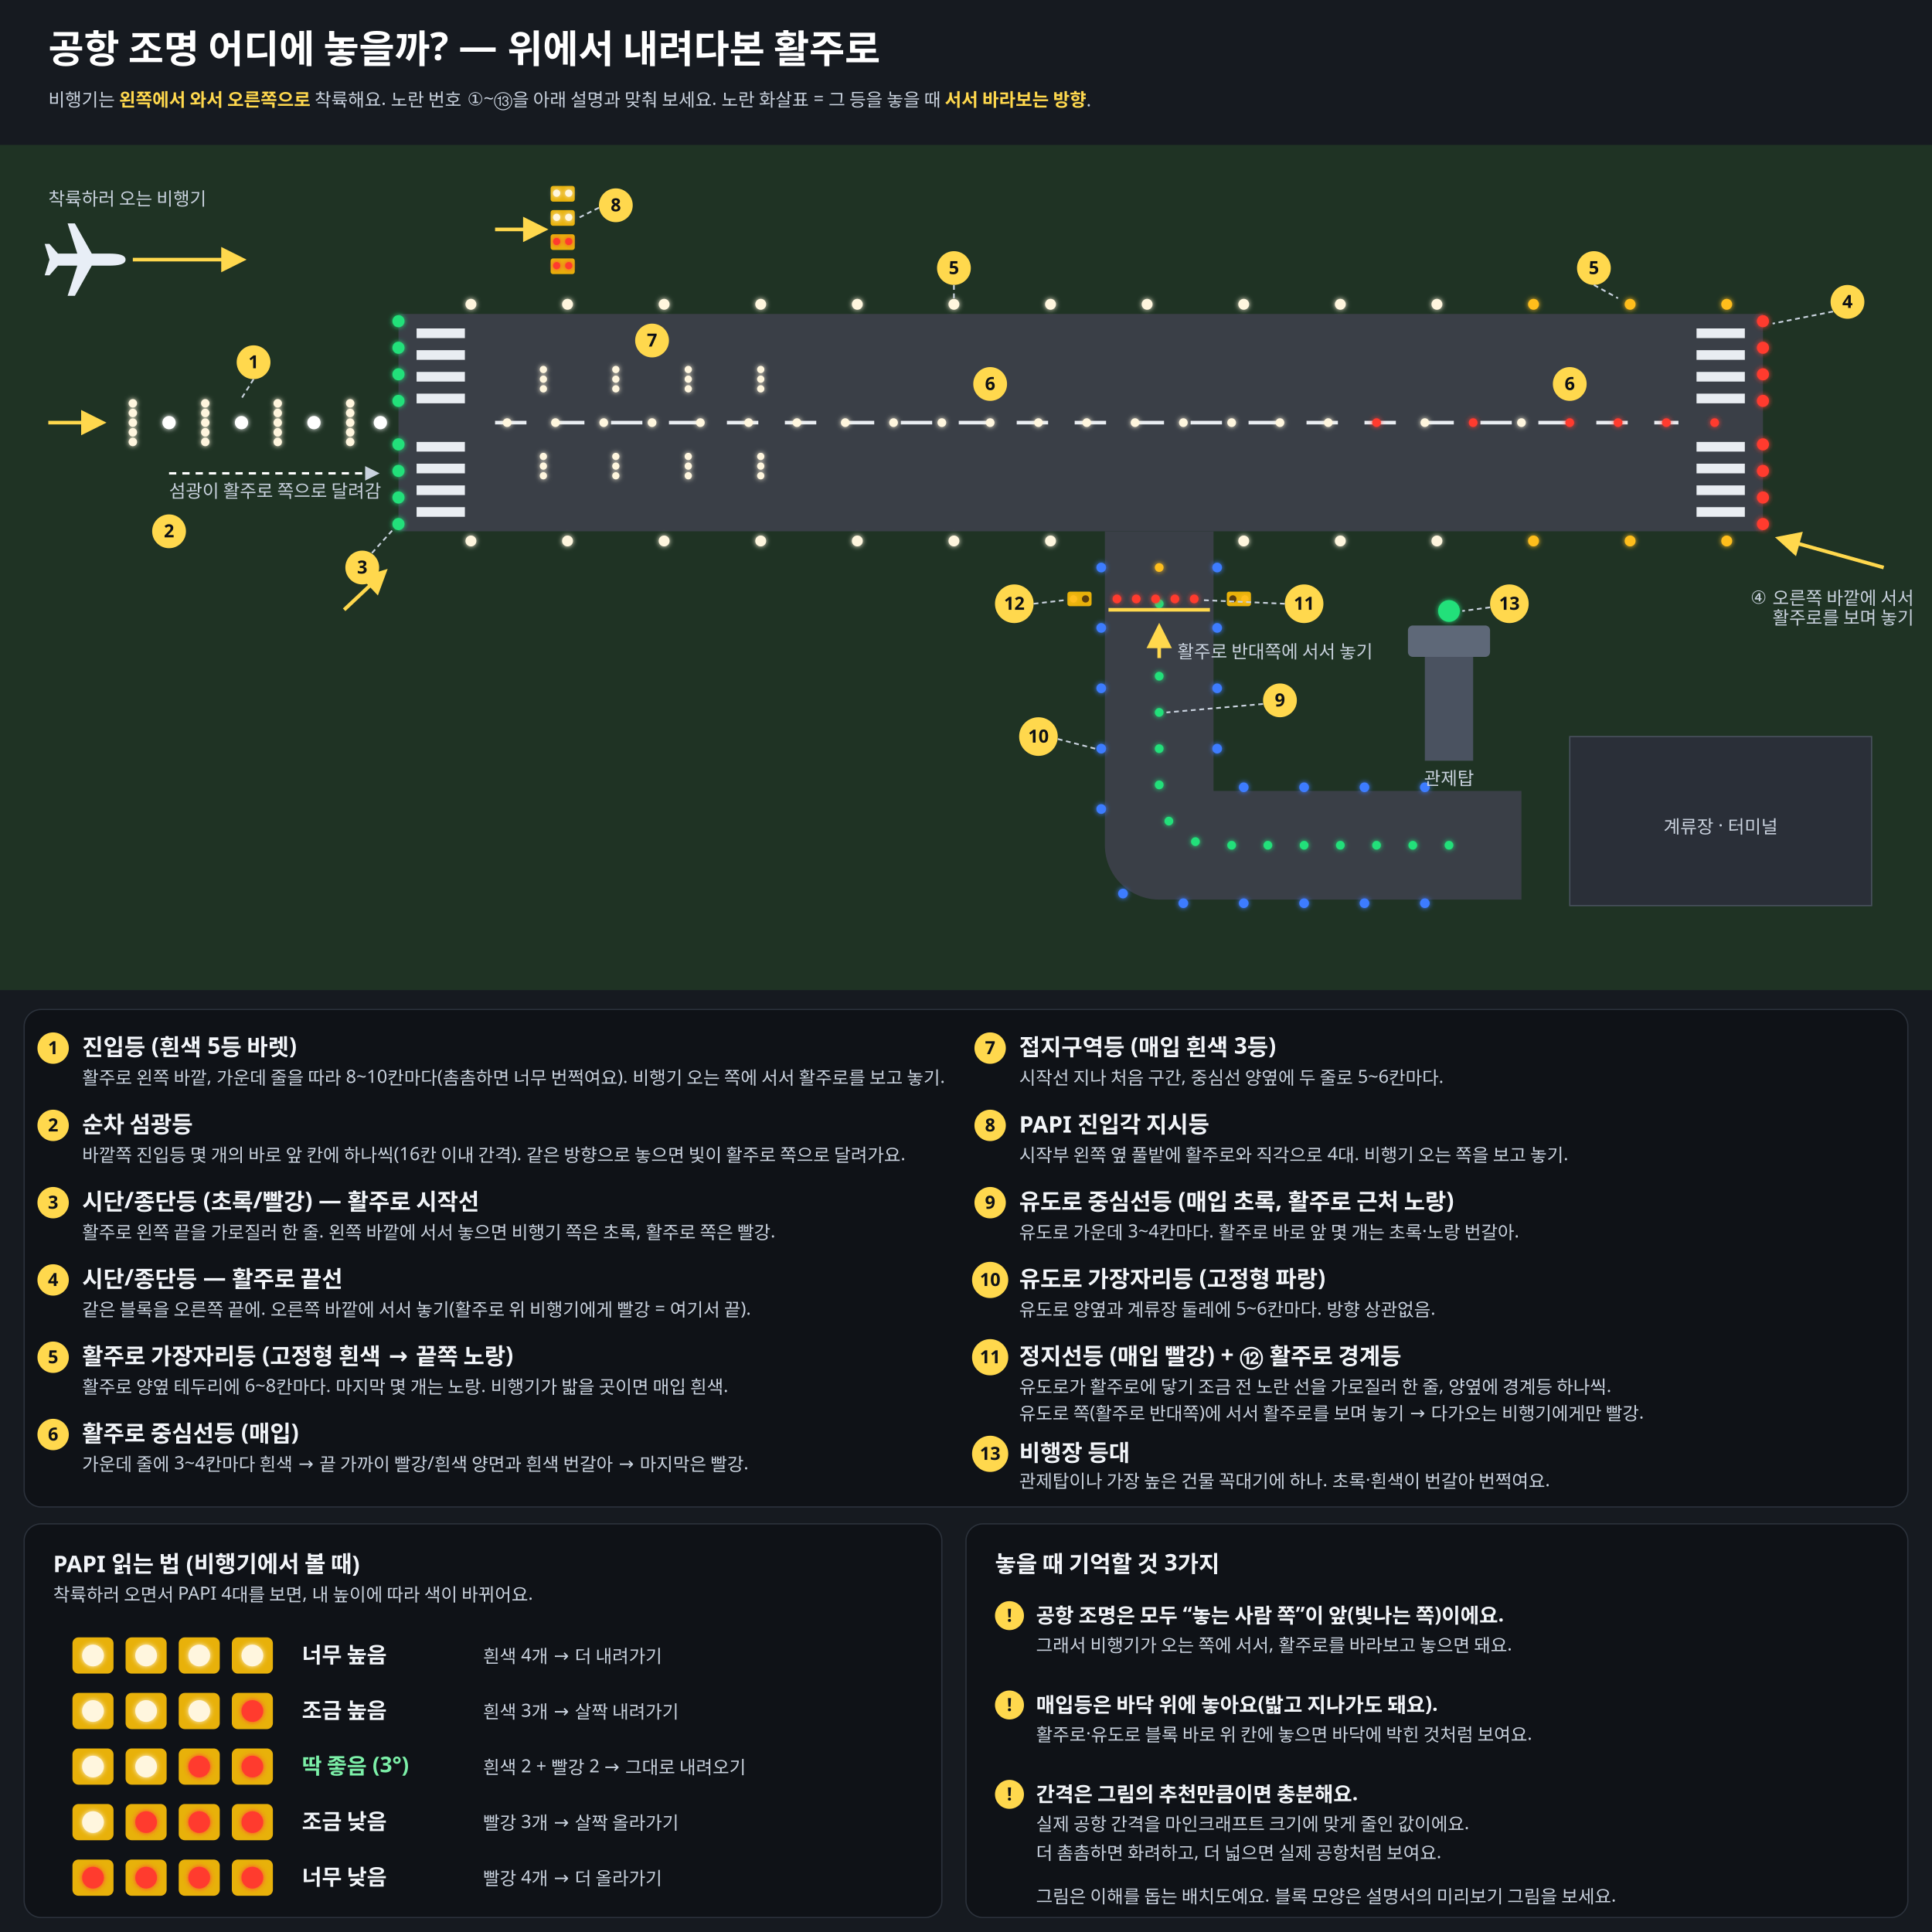
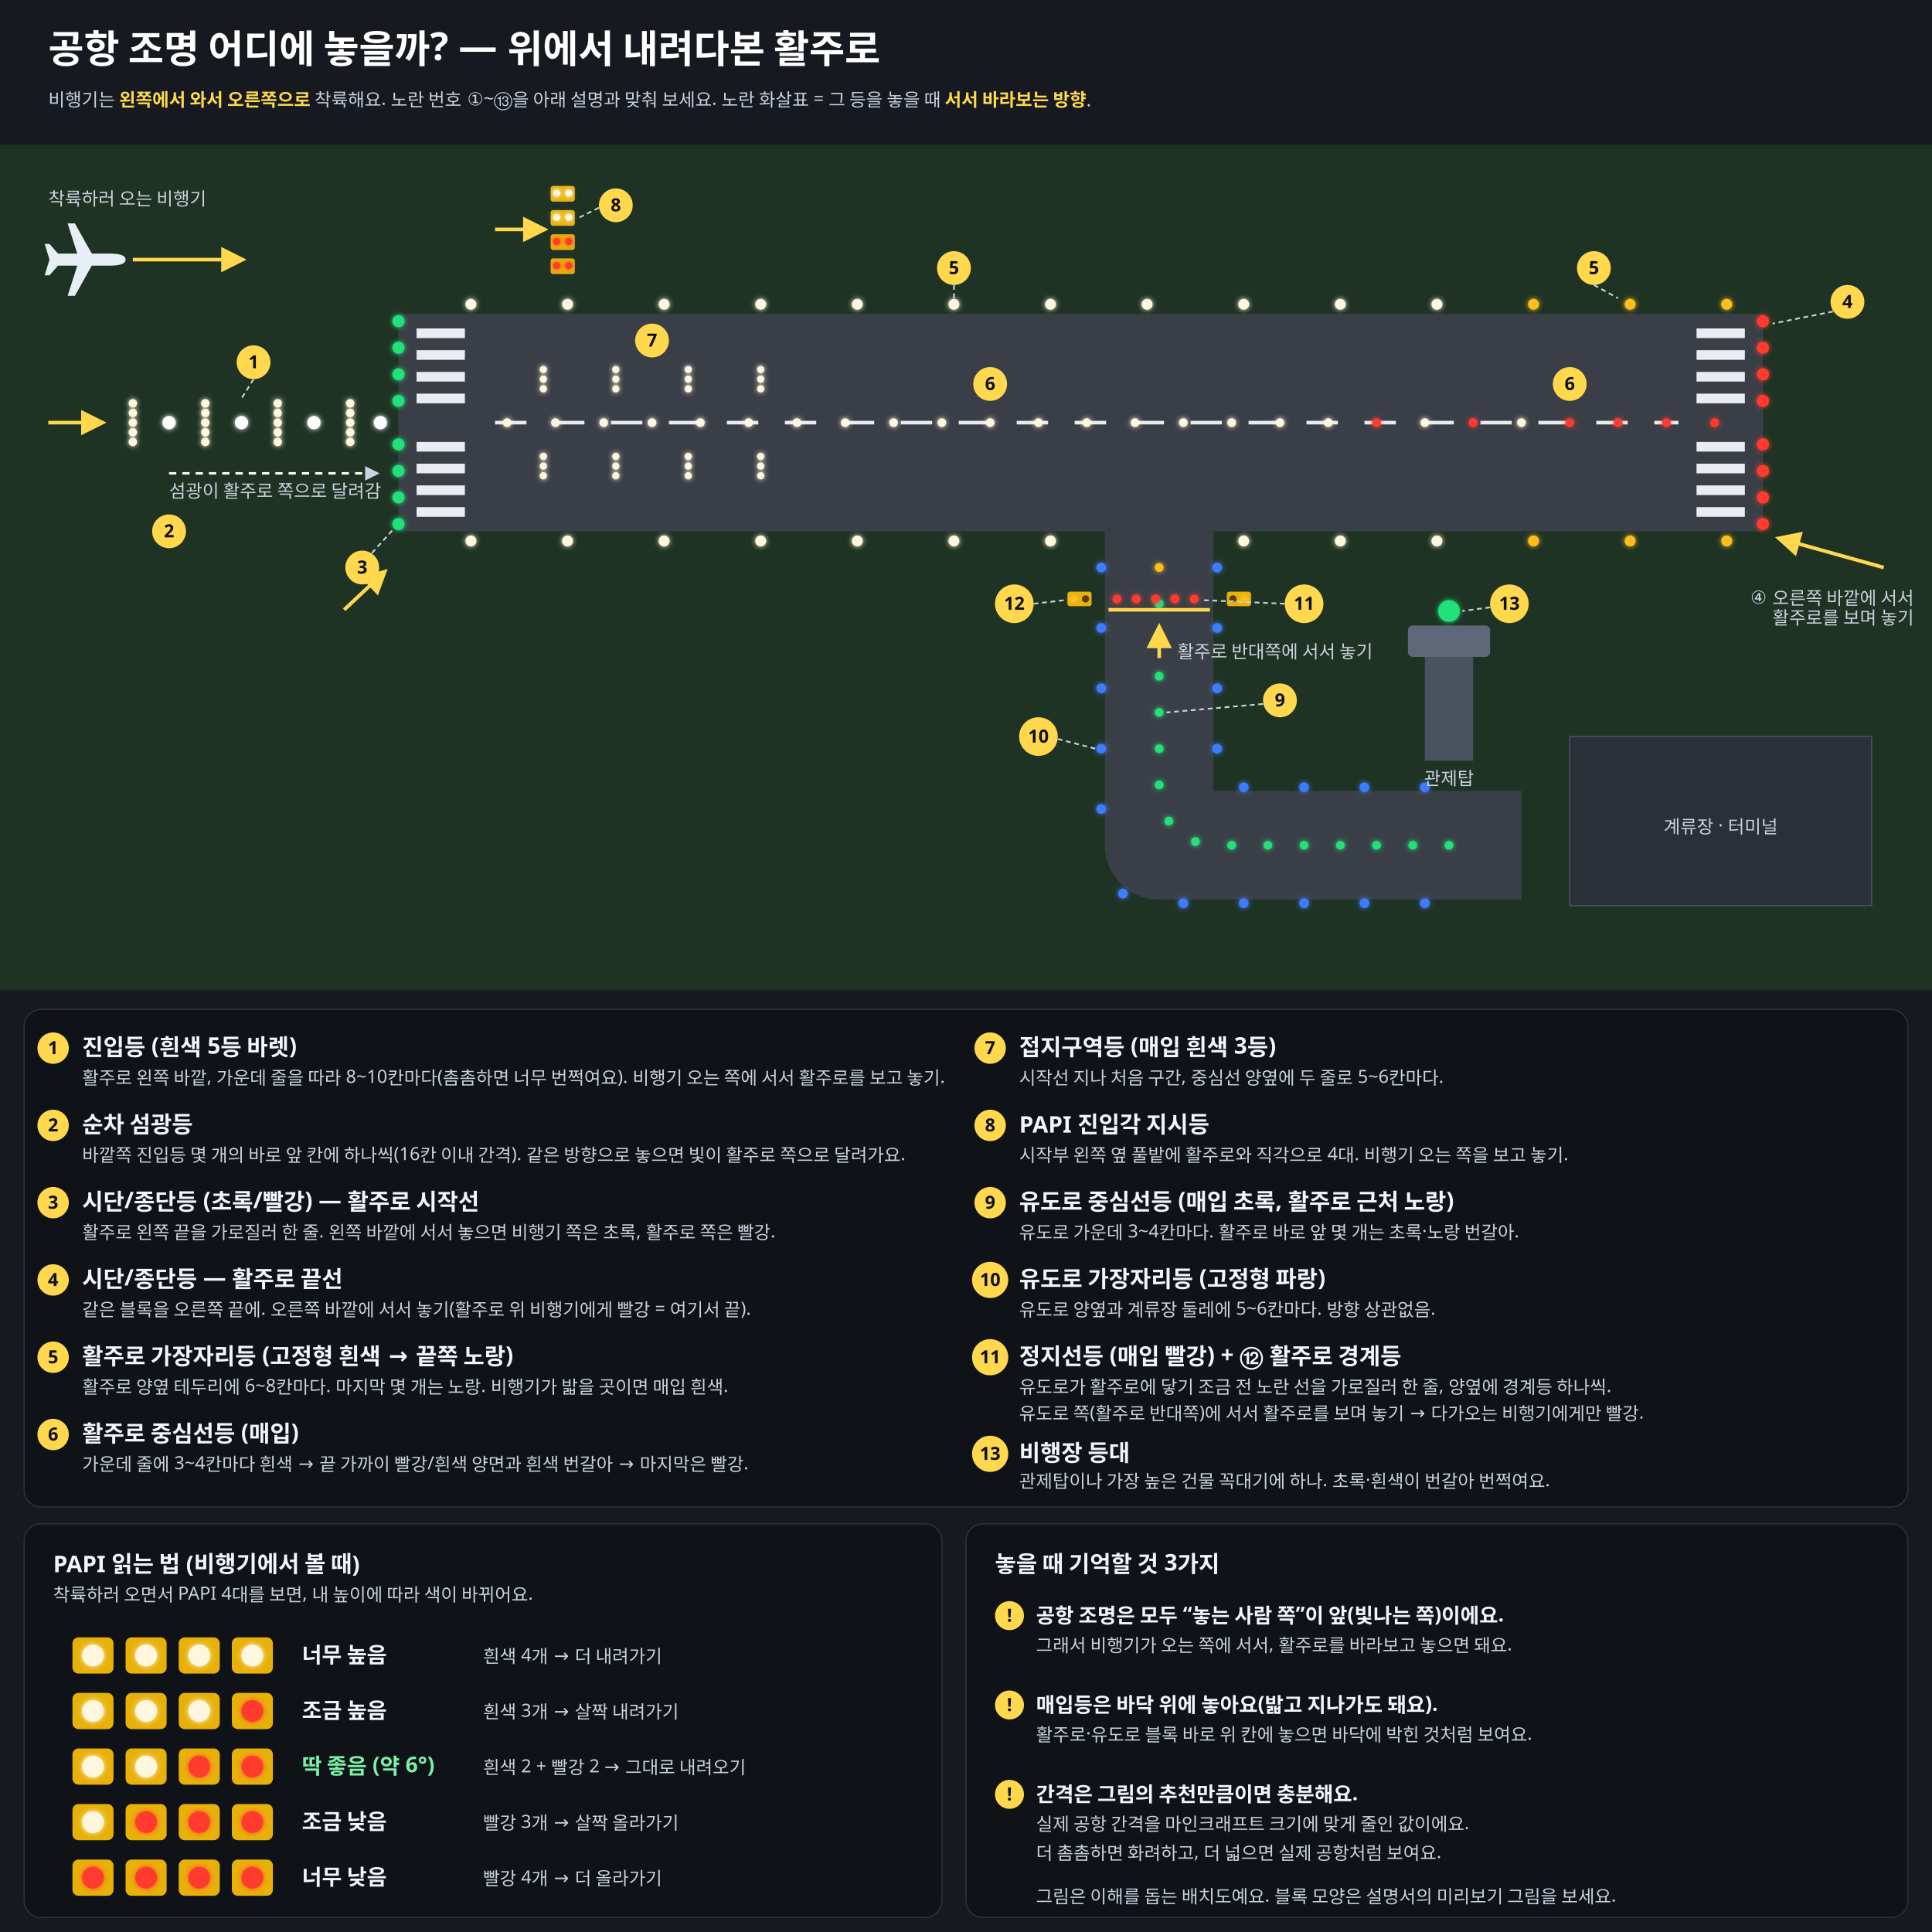
<svg xmlns="http://www.w3.org/2000/svg" viewBox="0 0 1600 1600" width="1600" height="1600" font-family="Apple SD Gothic Neo, Noto Sans KR, Malgun Gothic, sans-serif">
  <defs>
    <filter id="glow" x="-200%" y="-200%" width="500%" height="500%">
      <feGaussianBlur stdDeviation="2.2" result="b" />
      <feMerge>
        <feMergeNode in="b" />
        <feMergeNode in="SourceGraphic" />
      </feMerge>
    </filter>
    <marker id="ar" viewBox="0 0 10 10" refX="8" refY="5" markerWidth="7" markerHeight="7" orient="auto">
      <path d="M0,0 L10,5 L0,10 z" fill="#FFD84D" />
    </marker>
    <marker id="arw" viewBox="0 0 10 10" refX="8" refY="5" markerWidth="6" markerHeight="6" orient="auto">
      <path d="M0,0 L10,5 L0,10 z" fill="#C9D2DE" />
    </marker>
    <style>
      .t { fill:#F2F5F9; font-size:19px; font-weight:700 }
      .s { fill:#C9D2DE; font-size:15px }
      .n { fill:#0E1116; font-size:15px; font-weight:800 }
      .lead { stroke:#C9D2DE; stroke-width:1.4; fill:none; stroke-dasharray:4 3 }
      .badge { fill:#FFD84D }
      .w { fill:#FFF6DE } .r { fill:#FF3B2E } .g { fill:#22E07A } .y { fill:#FFBE1A } .b { fill:#3D7BFF }
    </style>
  </defs>
  <rect width="1600" height="1600" fill="#161A20" />
  <rect x="0" y="120" width="1600" height="700" fill="#1F3324" />
  <text x="40" y="52" fill="#FFFFFF" font-size="32" font-weight="800">공항 조명 어디에 놓을까? — 위에서 내려다본 활주로</text>
  <text x="40" y="88" class="s" font-size="17">비행기는 <tspan fill="#FFD84D" font-weight="700">왼쪽에서 와서 오른쪽으로</tspan> 착륙해요. 노란 번호 ①~⑬을 아래 설명과 맞춰 보세요. 노란 화살표 = 그 등을 놓을 때 <tspan fill="#FFD84D" font-weight="700">서서 바라보는 방향</tspan>.</text>
  <g transform="translate(70,215) rotate(90)" fill="#E8EEF6">
    <path d="M0,-34 C4,-34 5,-28 5,-20 L5,-6 L30,8 L30,14 L5,6 L5,22 L13,29 L13,33 L0,29 L-13,33 L-13,29 L-5,22 L-5,6 L-30,14 L-30,8 L-5,-6 L-5,-20 C-5,-28 -4,-34 0,-34 z" />
  </g>
  <path d="M110,215 L200,215" stroke="#FFD84D" stroke-width="3" marker-end="url(#ar)" />
  <text x="40" y="170" class="s">착륙하러 오는 비행기</text>
  <rect x="330" y="260" width="1130" height="180" fill="#3A3F47" />
  <g fill="#E9EDF2">
    <rect x="345" y="272" width="40" height="8" />
    <rect x="345" y="290" width="40" height="8" />
    <rect x="345" y="308" width="40" height="8" />
    <rect x="345" y="326" width="40" height="8" />
    <rect x="345" y="366" width="40" height="8" />
    <rect x="345" y="384" width="40" height="8" />
    <rect x="345" y="402" width="40" height="8" />
    <rect x="345" y="420" width="40" height="8" />
    <rect x="1405" y="272" width="40" height="8" />
    <rect x="1405" y="290" width="40" height="8" />
    <rect x="1405" y="308" width="40" height="8" />
    <rect x="1405" y="326" width="40" height="8" />
    <rect x="1405" y="366" width="40" height="8" />
    <rect x="1405" y="384" width="40" height="8" />
    <rect x="1405" y="402" width="40" height="8" />
    <rect x="1405" y="420" width="40" height="8" />
  </g>
  <g stroke="#E9EDF2" stroke-width="3" stroke-dasharray="26 22">
    <path d="M410,350 L1390,350" />
  </g>
  <g filter="url(#glow)">
    <g class="w">
      <circle cx="110" cy="334" r="3.5" />
      <circle cx="110" cy="342" r="3.5" />
      <circle cx="110" cy="350" r="3.5" />
      <circle cx="110" cy="358" r="3.5" />
      <circle cx="110" cy="366" r="3.5" />
    </g>
    <g class="w">
      <circle cx="170" cy="334" r="3.5" />
      <circle cx="170" cy="342" r="3.5" />
      <circle cx="170" cy="350" r="3.5" />
      <circle cx="170" cy="358" r="3.5" />
      <circle cx="170" cy="366" r="3.5" />
    </g>
    <g class="w">
      <circle cx="230" cy="334" r="3.5" />
      <circle cx="230" cy="342" r="3.5" />
      <circle cx="230" cy="350" r="3.5" />
      <circle cx="230" cy="358" r="3.5" />
      <circle cx="230" cy="366" r="3.5" />
    </g>
    <g class="w">
      <circle cx="290" cy="334" r="3.5" />
      <circle cx="290" cy="342" r="3.5" />
      <circle cx="290" cy="350" r="3.5" />
      <circle cx="290" cy="358" r="3.5" />
      <circle cx="290" cy="366" r="3.5" />
    </g>
    <g fill="#FFFFFF">
      <circle cx="140" cy="350" r="5.5" />
      <circle cx="200" cy="350" r="5.5" />
      <circle cx="260" cy="350" r="5.5" />
      <circle cx="315" cy="350" r="5.5" />
    </g>
  </g>
  <path d="M140,392 L312,392" stroke="#FFFFFF" stroke-width="2" stroke-dasharray="6 5" marker-end="url(#arw)" />
  <text x="140" y="412" class="s" font-size="13">섬광이 활주로 쪽으로 달려감</text>
  <g filter="url(#glow)">
    <g class="g">
      <circle cx="330" cy="266" r="5" />
      <circle cx="330" cy="288" r="5" />
      <circle cx="330" cy="310" r="5" />
      <circle cx="330" cy="332" r="5" />
      <circle cx="330" cy="368" r="5" />
      <circle cx="330" cy="390" r="5" />
      <circle cx="330" cy="412" r="5" />
      <circle cx="330" cy="434" r="5" />
    </g>
    <g class="r">
      <circle cx="1460" cy="266" r="5" />
      <circle cx="1460" cy="288" r="5" />
      <circle cx="1460" cy="310" r="5" />
      <circle cx="1460" cy="332" r="5" />
      <circle cx="1460" cy="368" r="5" />
      <circle cx="1460" cy="390" r="5" />
      <circle cx="1460" cy="412" r="5" />
      <circle cx="1460" cy="434" r="5" />
    </g>
  </g>
  <g filter="url(#glow)">
    <g class="w">
      <circle cx="390" cy="252" r="4.5" />
      <circle cx="470" cy="252" r="4.5" />
      <circle cx="550" cy="252" r="4.5" />
      <circle cx="630" cy="252" r="4.5" />
      <circle cx="710" cy="252" r="4.5" />
      <circle cx="790" cy="252" r="4.5" />
      <circle cx="870" cy="252" r="4.5" />
      <circle cx="950" cy="252" r="4.5" />
      <circle cx="1030" cy="252" r="4.5" />
      <circle cx="1110" cy="252" r="4.5" />
      <circle cx="1190" cy="252" r="4.5" />
      <circle cx="390" cy="448" r="4.5" />
      <circle cx="470" cy="448" r="4.5" />
      <circle cx="550" cy="448" r="4.5" />
      <circle cx="630" cy="448" r="4.5" />
      <circle cx="710" cy="448" r="4.5" />
      <circle cx="790" cy="448" r="4.5" />
      <circle cx="870" cy="448" r="4.5" />
      <circle cx="1030" cy="448" r="4.5" />
      <circle cx="1110" cy="448" r="4.5" />
      <circle cx="1190" cy="448" r="4.5" />
    </g>
    <g class="y">
      <circle cx="1270" cy="252" r="4.5" />
      <circle cx="1350" cy="252" r="4.5" />
      <circle cx="1430" cy="252" r="4.5" />
      <circle cx="1270" cy="448" r="4.5" />
      <circle cx="1350" cy="448" r="4.5" />
      <circle cx="1430" cy="448" r="4.5" />
    </g>
  </g>
  <g filter="url(#glow)">
    <g class="w">
      <circle cx="420" cy="350" r="3.6" />
      <circle cx="460" cy="350" r="3.6" />
      <circle cx="500" cy="350" r="3.6" />
      <circle cx="540" cy="350" r="3.6" />
      <circle cx="580" cy="350" r="3.6" />
      <circle cx="620" cy="350" r="3.6" />
      <circle cx="660" cy="350" r="3.6" />
      <circle cx="700" cy="350" r="3.6" />
      <circle cx="740" cy="350" r="3.6" />
      <circle cx="780" cy="350" r="3.6" />
      <circle cx="820" cy="350" r="3.6" />
      <circle cx="860" cy="350" r="3.6" />
      <circle cx="900" cy="350" r="3.6" />
      <circle cx="940" cy="350" r="3.6" />
      <circle cx="980" cy="350" r="3.6" />
      <circle cx="1020" cy="350" r="3.6" />
      <circle cx="1060" cy="350" r="3.6" />
      <circle cx="1100" cy="350" r="3.6" />
      <circle cx="1180" cy="350" r="3.6" />
      <circle cx="1260" cy="350" r="3.6" />
    </g>
    <g class="r">
      <circle cx="1140" cy="350" r="3.6" />
      <circle cx="1220" cy="350" r="3.6" />
      <circle cx="1300" cy="350" r="3.6" />
      <circle cx="1340" cy="350" r="3.6" />
      <circle cx="1380" cy="350" r="3.6" />
      <circle cx="1420" cy="350" r="3.6" />
    </g>
  </g>
  <g filter="url(#glow)" class="w">
    <circle cx="450" cy="306" r="3" />
    <circle cx="450" cy="314" r="3" />
    <circle cx="450" cy="322" r="3" />
    <circle cx="450" cy="378" r="3" />
    <circle cx="450" cy="386" r="3" />
    <circle cx="450" cy="394" r="3" />
    <circle cx="510" cy="306" r="3" />
    <circle cx="510" cy="314" r="3" />
    <circle cx="510" cy="322" r="3" />
    <circle cx="510" cy="378" r="3" />
    <circle cx="510" cy="386" r="3" />
    <circle cx="510" cy="394" r="3" />
    <circle cx="570" cy="306" r="3" />
    <circle cx="570" cy="314" r="3" />
    <circle cx="570" cy="322" r="3" />
    <circle cx="570" cy="378" r="3" />
    <circle cx="570" cy="386" r="3" />
    <circle cx="570" cy="394" r="3" />
    <circle cx="630" cy="306" r="3" />
    <circle cx="630" cy="314" r="3" />
    <circle cx="630" cy="322" r="3" />
    <circle cx="630" cy="378" r="3" />
    <circle cx="630" cy="386" r="3" />
    <circle cx="630" cy="394" r="3" />
  </g>
  <g>
    <rect x="456" y="214" width="20" height="13" rx="2" fill="#E8B10A" />
    <rect x="456" y="194" width="20" height="13" rx="2" fill="#E8B10A" />
    <rect x="456" y="174" width="20" height="13" rx="2" fill="#E8B10A" />
    <rect x="456" y="154" width="20" height="13" rx="2" fill="#E8B10A" />
    <g filter="url(#glow)">
      <circle cx="461" cy="220" r="3" class="r" />
      <circle cx="471" cy="220" r="3" class="r" />
      <circle cx="461" cy="200" r="3" class="r" />
      <circle cx="471" cy="200" r="3" class="r" />
      <circle cx="461" cy="180" r="3" class="w" />
      <circle cx="471" cy="180" r="3" class="w" />
      <circle cx="461" cy="160" r="3" class="w" />
      <circle cx="471" cy="160" r="3" class="w" />
    </g>
  </g>
  <path d="M960,440 L960,700 L1260,700" fill="none" stroke="#3A3F47" stroke-width="90" stroke-linejoin="round" />
  <g filter="url(#glow)">
    <g class="y">
      <circle cx="960" cy="470" r="3.6" />
      <circle cx="960" cy="530" r="3.6" />
    </g>
    <g class="g">
      <circle cx="960" cy="500" r="3.6" />
      <circle cx="960" cy="560" r="3.6" />
      <circle cx="960" cy="590" r="3.6" />
      <circle cx="960" cy="620" r="3.6" />
      <circle cx="960" cy="650" r="3.6" />
      <circle cx="968" cy="680" r="3.6" />
      <circle cx="990" cy="697" r="3.6" />
      <circle cx="1020" cy="700" r="3.6" />
      <circle cx="1050" cy="700" r="3.6" />
      <circle cx="1080" cy="700" r="3.6" />
      <circle cx="1110" cy="700" r="3.6" />
      <circle cx="1140" cy="700" r="3.6" />
      <circle cx="1170" cy="700" r="3.6" />
      <circle cx="1200" cy="700" r="3.6" />
    </g>
  </g>
  <g filter="url(#glow)" class="b">
    <circle cx="912" cy="470" r="4" />
    <circle cx="912" cy="520" r="4" />
    <circle cx="912" cy="570" r="4" />
    <circle cx="912" cy="620" r="4" />
    <circle cx="912" cy="670" r="4" />
    <circle cx="930" cy="740" r="4" />
    <circle cx="980" cy="748" r="4" />
    <circle cx="1030" cy="748" r="4" />
    <circle cx="1080" cy="748" r="4" />
    <circle cx="1130" cy="748" r="4" />
    <circle cx="1180" cy="748" r="4" />
    <circle cx="1008" cy="470" r="4" />
    <circle cx="1008" cy="520" r="4" />
    <circle cx="1008" cy="570" r="4" />
    <circle cx="1008" cy="620" r="4" />
    <circle cx="1030" cy="652" r="4" />
    <circle cx="1080" cy="652" r="4" />
    <circle cx="1130" cy="652" r="4" />
    <circle cx="1180" cy="652" r="4" />
  </g>
  <g stroke="#FFD84D" stroke-width="3">
    <path d="M918,505 L1002,505" />
  </g>
  <g filter="url(#glow)" class="r">
    <circle cx="925" cy="496" r="3.6" />
    <circle cx="941" cy="496" r="3.6" />
    <circle cx="957" cy="496" r="3.6" />
    <circle cx="973" cy="496" r="3.6" />
    <circle cx="989" cy="496" r="3.6" />
  </g>
  <g>
    <rect x="884" y="490" width="20" height="12" rx="2" fill="#E8B10A" />
    <rect x="1016" y="490" width="20" height="12" rx="2" fill="#E8B10A" />
  </g>
  <g filter="url(#glow)" class="y">
    <circle cx="889" cy="496" r="3" />
    <circle cx="1031" cy="496" r="3" />
  </g>
  <g fill="#5A3E0E">
    <circle cx="899" cy="496" r="3" />
    <circle cx="1021" cy="496" r="3" />
  </g>
  <rect x="1300" y="610" width="250" height="140" fill="#2A2F38" stroke="#4A5260" />
  <text x="1425" y="690" text-anchor="middle" class="s" font-size="17">계류장 · 터미널</text>
  <rect x="1180" y="540" width="40" height="90" fill="#4A5260" />
  <rect x="1166" y="518" width="68" height="26" rx="4" fill="#5E6878" />
  <circle cx="1200" cy="506" r="9" fill="#22E07A" filter="url(#glow)" />
  <text x="1200" y="650" text-anchor="middle" class="s" font-size="13">관제탑</text>
  <g>
    <circle cx="210" cy="300" r="14" class="badge" />
    <text x="210" y="305" text-anchor="middle" class="n">1</text>
    <path d="M210,314 L200,330" class="lead" />
    <circle cx="140" cy="440" r="14" class="badge" />
    <text x="140" y="445" text-anchor="middle" class="n">2</text>
    <circle cx="300" cy="470" r="14" class="badge" />
    <text x="300" y="475" text-anchor="middle" class="n">3</text>
    <path d="M308,458 L326,438" class="lead" />
    <circle cx="1530" cy="250" r="14" class="badge" />
    <text x="1530" y="255" text-anchor="middle" class="n">4</text>
    <path d="M1518,258 L1468,268" class="lead" />
    <circle cx="790" cy="222" r="14" class="badge" />
    <text x="790" y="227" text-anchor="middle" class="n">5</text>
    <path d="M790,236 L790,247" class="lead" />
    <circle cx="1320" cy="222" r="14" class="badge" />
    <text x="1320" y="227" text-anchor="middle" class="n">5</text>
    <path d="M1320,236 L1340,247" class="lead" />
    <circle cx="820" cy="318" r="14" class="badge" />
    <text x="820" y="323" text-anchor="middle" class="n">6</text>
    <circle cx="1300" cy="318" r="14" class="badge" />
    <text x="1300" y="323" text-anchor="middle" class="n">6</text>
    <circle cx="540" cy="282" r="14" class="badge" />
    <text x="540" y="287" text-anchor="middle" class="n">7</text>
    <circle cx="510" cy="170" r="14" class="badge" />
    <text x="510" y="175" text-anchor="middle" class="n">8</text>
    <path d="M496,172 L480,180" class="lead" />
    <circle cx="1060" cy="580" r="14" class="badge" />
    <text x="1060" y="585" text-anchor="middle" class="n">9</text>
    <path d="M1046,583 L966,590" class="lead" />
    <circle cx="860" cy="610" r="16" class="badge" />
    <text x="860" y="615" text-anchor="middle" class="n">10</text>
    <path d="M876,612 L907,620" class="lead" />
    <circle cx="1080" cy="500" r="16" class="badge" />
    <text x="1080" y="505" text-anchor="middle" class="n">11</text>
    <path d="M1064,500 L996,497" class="lead" />
    <circle cx="840" cy="500" r="16" class="badge" />
    <text x="840" y="505" text-anchor="middle" class="n">12</text>
    <path d="M856,500 L882,497" class="lead" />
    <circle cx="1250" cy="500" r="16" class="badge" />
    <text x="1250" y="505" text-anchor="middle" class="n">13</text>
    <path d="M1234,503 L1211,506" class="lead" />
  </g>
  <g stroke="#FFD84D" stroke-width="3" marker-end="url(#ar)">
    <path d="M40,350 L84,350" />
    <path d="M285,505 L318,474" />
    <path d="M1560,470 L1474,446" />
    <path d="M410,190 L450,190" />
    <path d="M960,545 L960,520" />
  </g>
  <text x="1585" y="500" class="s" font-size="13" fill="#FFD84D" text-anchor="end">④ 오른쪽 바깥에 서서</text>
  <text x="1585" y="517" class="s" font-size="13" fill="#FFD84D" text-anchor="end">활주로를 보며 놓기</text>
  <text x="975" y="545" class="s" font-size="13" fill="#FFD84D">활주로 반대쪽에 서서 놓기</text>
  <rect x="20" y="836" width="1560" height="412" rx="14" fill="#0F1217" stroke="#2C323C" />
  <g transform="translate(44,874)">
    <circle cx="0" cy="-6" r="13" class="badge" />
    <text x="0" y="-1" text-anchor="middle" class="n">1</text>
    <text x="24" y="0" class="t">진입등 (흰색 5등 바렛)</text>
    <text x="24" y="24" class="s">활주로 왼쪽 바깥, 가운데 줄을 따라 8~10칸마다(촘촘하면 너무 번쩍여요). 비행기 오는 쪽에 서서 활주로를 보고 놓기.</text>
    <circle cx="0" cy="58" r="13" class="badge" />
    <text x="0" y="63" text-anchor="middle" class="n">2</text>
    <text x="24" y="64" class="t">순차 섬광등</text>
    <text x="24" y="88" class="s">바깥쪽 진입등 몇 개의 바로 앞 칸에 하나씩(16칸 이내 간격). 같은 방향으로 놓으면 빛이 활주로 쪽으로 달려가요.</text>
    <circle cx="0" cy="122" r="13" class="badge" />
    <text x="0" y="127" text-anchor="middle" class="n">3</text>
    <text x="24" y="128" class="t">시단/종단등 (초록/빨강) — 활주로 시작선</text>
    <text x="24" y="152" class="s">활주로 왼쪽 끝을 가로질러 한 줄. 왼쪽 바깥에 서서 놓으면 비행기 쪽은 초록, 활주로 쪽은 빨강.</text>
    <circle cx="0" cy="186" r="13" class="badge" />
    <text x="0" y="191" text-anchor="middle" class="n">4</text>
    <text x="24" y="192" class="t">시단/종단등 — 활주로 끝선</text>
    <text x="24" y="216" class="s">같은 블록을 오른쪽 끝에. 오른쪽 바깥에 서서 놓기(활주로 위 비행기에게 빨강 = 여기서 끝).</text>
    <circle cx="0" cy="250" r="13" class="badge" />
    <text x="0" y="255" text-anchor="middle" class="n">5</text>
    <text x="24" y="256" class="t">활주로 가장자리등 (고정형 흰색 → 끝쪽 노랑)</text>
    <text x="24" y="280" class="s">활주로 양옆 테두리에 6~8칸마다. 마지막 몇 개는 노랑. 비행기가 밟을 곳이면 매입 흰색.</text>
    <circle cx="0" cy="314" r="13" class="badge" />
    <text x="0" y="319" text-anchor="middle" class="n">6</text>
    <text x="24" y="320" class="t">활주로 중심선등 (매입)</text>
    <text x="24" y="344" class="s">가운데 줄에 3~4칸마다 흰색 → 끝 가까이 빨강/흰색 양면과 흰색 번갈아 → 마지막은 빨강.</text>
  </g>
  <g transform="translate(820,874)">
    <circle cx="0" cy="-6" r="13" class="badge" />
    <text x="0" y="-1" text-anchor="middle" class="n">7</text>
    <text x="24" y="0" class="t">접지구역등 (매입 흰색 3등)</text>
    <text x="24" y="24" class="s">시작선 지나 처음 구간, 중심선 양옆에 두 줄로 5~6칸마다.</text>
    <circle cx="0" cy="58" r="13" class="badge" />
    <text x="0" y="63" text-anchor="middle" class="n">8</text>
    <text x="24" y="64" class="t">PAPI 진입각 지시등</text>
    <text x="24" y="88" class="s">시작부 왼쪽 옆 풀밭에 활주로와 직각으로 4대. 비행기 오는 쪽을 보고 놓기.</text>
    <circle cx="0" cy="122" r="13" class="badge" />
    <text x="0" y="127" text-anchor="middle" class="n">9</text>
    <text x="24" y="128" class="t">유도로 중심선등 (매입 초록, 활주로 근처 노랑)</text>
    <text x="24" y="152" class="s">유도로 가운데 3~4칸마다. 활주로 바로 앞 몇 개는 초록·노랑 번갈아.</text>
    <circle cx="0" cy="186" r="15" class="badge" />
    <text x="0" y="191" text-anchor="middle" class="n">10</text>
    <text x="24" y="192" class="t">유도로 가장자리등 (고정형 파랑)</text>
    <text x="24" y="216" class="s">유도로 양옆과 계류장 둘레에 5~6칸마다. 방향 상관없음.</text>
    <circle cx="0" cy="250" r="15" class="badge" />
    <text x="0" y="255" text-anchor="middle" class="n">11</text>
    <text x="24" y="256" class="t">정지선등 (매입 빨강) + ⑫ 활주로 경계등</text>
    <text x="24" y="280" class="s">유도로가 활주로에 닿기 조금 전 노란 선을 가로질러 한 줄, 양옆에 경계등 하나씩.</text>
    <text x="24" y="302" class="s">유도로 쪽(활주로 반대쪽)에 서서 활주로를 보며 놓기 → 다가오는 비행기에게만 빨강.</text>
    <circle cx="0" cy="330" r="15" class="badge" />
    <text x="0" y="335" text-anchor="middle" class="n">13</text>
    <text x="24" y="336" class="t">비행장 등대</text>
    <text x="24" y="358" class="s">관제탑이나 가장 높은 건물 꼭대기에 하나. 초록·흰색이 번갈아 번쩍여요.</text>
  </g>
  <rect x="20" y="1262" width="760" height="326" rx="14" fill="#0F1217" stroke="#2C323C" />
  <text x="44" y="1302" class="t">PAPI 읽는 법 (비행기에서 볼 때)</text>
  <text x="44" y="1326" class="s">착륙하러 오면서 PAPI 4대를 보면, 내 높이에 따라 색이 바뀌어요.</text>
  <rect x="60" y="1356" width="34" height="30" rx="5" fill="#E8B10A" />
  <circle cx="77" cy="1371" r="9" class="w" filter="url(#glow)" />
  <rect x="104" y="1356" width="34" height="30" rx="5" fill="#E8B10A" />
  <circle cx="121" cy="1371" r="9" class="w" filter="url(#glow)" />
  <rect x="148" y="1356" width="34" height="30" rx="5" fill="#E8B10A" />
  <circle cx="165" cy="1371" r="9" class="w" filter="url(#glow)" />
  <rect x="192" y="1356" width="34" height="30" rx="5" fill="#E8B10A" />
  <circle cx="209" cy="1371" r="9" class="w" filter="url(#glow)" />
  <text x="250" y="1377" fill="#F2F5F9" font-size="18" font-weight="700">너무 높음</text>
  <text x="400" y="1377" class="s">흰색 4개 → 더 내려가기</text>
  <rect x="60" y="1402" width="34" height="30" rx="5" fill="#E8B10A" />
  <circle cx="77" cy="1417" r="9" class="w" filter="url(#glow)" />
  <rect x="104" y="1402" width="34" height="30" rx="5" fill="#E8B10A" />
  <circle cx="121" cy="1417" r="9" class="w" filter="url(#glow)" />
  <rect x="148" y="1402" width="34" height="30" rx="5" fill="#E8B10A" />
  <circle cx="165" cy="1417" r="9" class="w" filter="url(#glow)" />
  <rect x="192" y="1402" width="34" height="30" rx="5" fill="#E8B10A" />
  <circle cx="209" cy="1417" r="9" class="r" filter="url(#glow)" />
  <text x="250" y="1423" fill="#F2F5F9" font-size="18" font-weight="700">조금 높음</text>
  <text x="400" y="1423" class="s">흰색 3개 → 살짝 내려가기</text>
  <rect x="60" y="1448" width="34" height="30" rx="5" fill="#E8B10A" />
  <circle cx="77" cy="1463" r="9" class="w" filter="url(#glow)" />
  <rect x="104" y="1448" width="34" height="30" rx="5" fill="#E8B10A" />
  <circle cx="121" cy="1463" r="9" class="w" filter="url(#glow)" />
  <rect x="148" y="1448" width="34" height="30" rx="5" fill="#E8B10A" />
  <circle cx="165" cy="1463" r="9" class="r" filter="url(#glow)" />
  <rect x="192" y="1448" width="34" height="30" rx="5" fill="#E8B10A" />
  <circle cx="209" cy="1463" r="9" class="r" filter="url(#glow)" />
-   <text x="250" y="1469" fill="#7CF0A8" font-size="18" font-weight="700">딱 좋음 (3°)</text>
+   <text x="250" y="1469" fill="#7CF0A8" font-size="18" font-weight="700">딱 좋음 (약 6°)</text>
  <text x="400" y="1469" class="s">흰색 2 + 빨강 2 → 그대로 내려오기</text>
  <rect x="60" y="1494" width="34" height="30" rx="5" fill="#E8B10A" />
  <circle cx="77" cy="1509" r="9" class="w" filter="url(#glow)" />
  <rect x="104" y="1494" width="34" height="30" rx="5" fill="#E8B10A" />
  <circle cx="121" cy="1509" r="9" class="r" filter="url(#glow)" />
  <rect x="148" y="1494" width="34" height="30" rx="5" fill="#E8B10A" />
  <circle cx="165" cy="1509" r="9" class="r" filter="url(#glow)" />
  <rect x="192" y="1494" width="34" height="30" rx="5" fill="#E8B10A" />
  <circle cx="209" cy="1509" r="9" class="r" filter="url(#glow)" />
  <text x="250" y="1515" fill="#F2F5F9" font-size="18" font-weight="700">조금 낮음</text>
  <text x="400" y="1515" class="s">빨강 3개 → 살짝 올라가기</text>
  <rect x="60" y="1540" width="34" height="30" rx="5" fill="#E8B10A" />
  <circle cx="77" cy="1555" r="9" class="r" filter="url(#glow)" />
  <rect x="104" y="1540" width="34" height="30" rx="5" fill="#E8B10A" />
  <circle cx="121" cy="1555" r="9" class="r" filter="url(#glow)" />
  <rect x="148" y="1540" width="34" height="30" rx="5" fill="#E8B10A" />
  <circle cx="165" cy="1555" r="9" class="r" filter="url(#glow)" />
  <rect x="192" y="1540" width="34" height="30" rx="5" fill="#E8B10A" />
  <circle cx="209" cy="1555" r="9" class="r" filter="url(#glow)" />
  <text x="250" y="1561" fill="#F2F5F9" font-size="18" font-weight="700">너무 낮음</text>
  <text x="400" y="1561" class="s">빨강 4개 → 더 올라가기</text>
  <rect x="800" y="1262" width="780" height="326" rx="14" fill="#0F1217" stroke="#2C323C" />
  <text x="824" y="1302" class="t">놓을 때 기억할 것 3가지</text>
  <circle cx="836" cy="1338" r="12" class="badge" />
  <text x="836" y="1343" text-anchor="middle" class="n">!</text>
  <text x="858" y="1344" fill="#F2F5F9" font-size="17" font-weight="700">공항 조명은 모두 “놓는 사람 쪽”이 앞(빛나는 쪽)이에요.</text>
  <text x="858" y="1368" class="s">그래서 비행기가 오는 쪽에 서서, 활주로를 바라보고 놓으면 돼요.</text>
  <circle cx="836" cy="1412" r="12" class="badge" />
  <text x="836" y="1417" text-anchor="middle" class="n">!</text>
  <text x="858" y="1418" fill="#F2F5F9" font-size="17" font-weight="700">매입등은 바닥 위에 놓아요(밟고 지나가도 돼요).</text>
  <text x="858" y="1442" class="s">활주로·유도로 블록 바로 위 칸에 놓으면 바닥에 박힌 것처럼 보여요.</text>
  <circle cx="836" cy="1486" r="12" class="badge" />
  <text x="836" y="1491" text-anchor="middle" class="n">!</text>
  <text x="858" y="1492" fill="#F2F5F9" font-size="17" font-weight="700">간격은 그림의 추천만큼이면 충분해요.</text>
  <text x="858" y="1516" class="s">실제 공항 간격을 마인크래프트 크기에 맞게 줄인 값이에요.</text>
  <text x="858" y="1540" class="s">더 촘촘하면 화려하고, 더 넓으면 실제 공항처럼 보여요.</text>
  <text x="858" y="1576" class="s" fill="#8E99A8" font-size="13">그림은 이해를 돕는 배치도예요. 블록 모양은 설명서의 미리보기 그림을 보세요.</text>
</svg>
